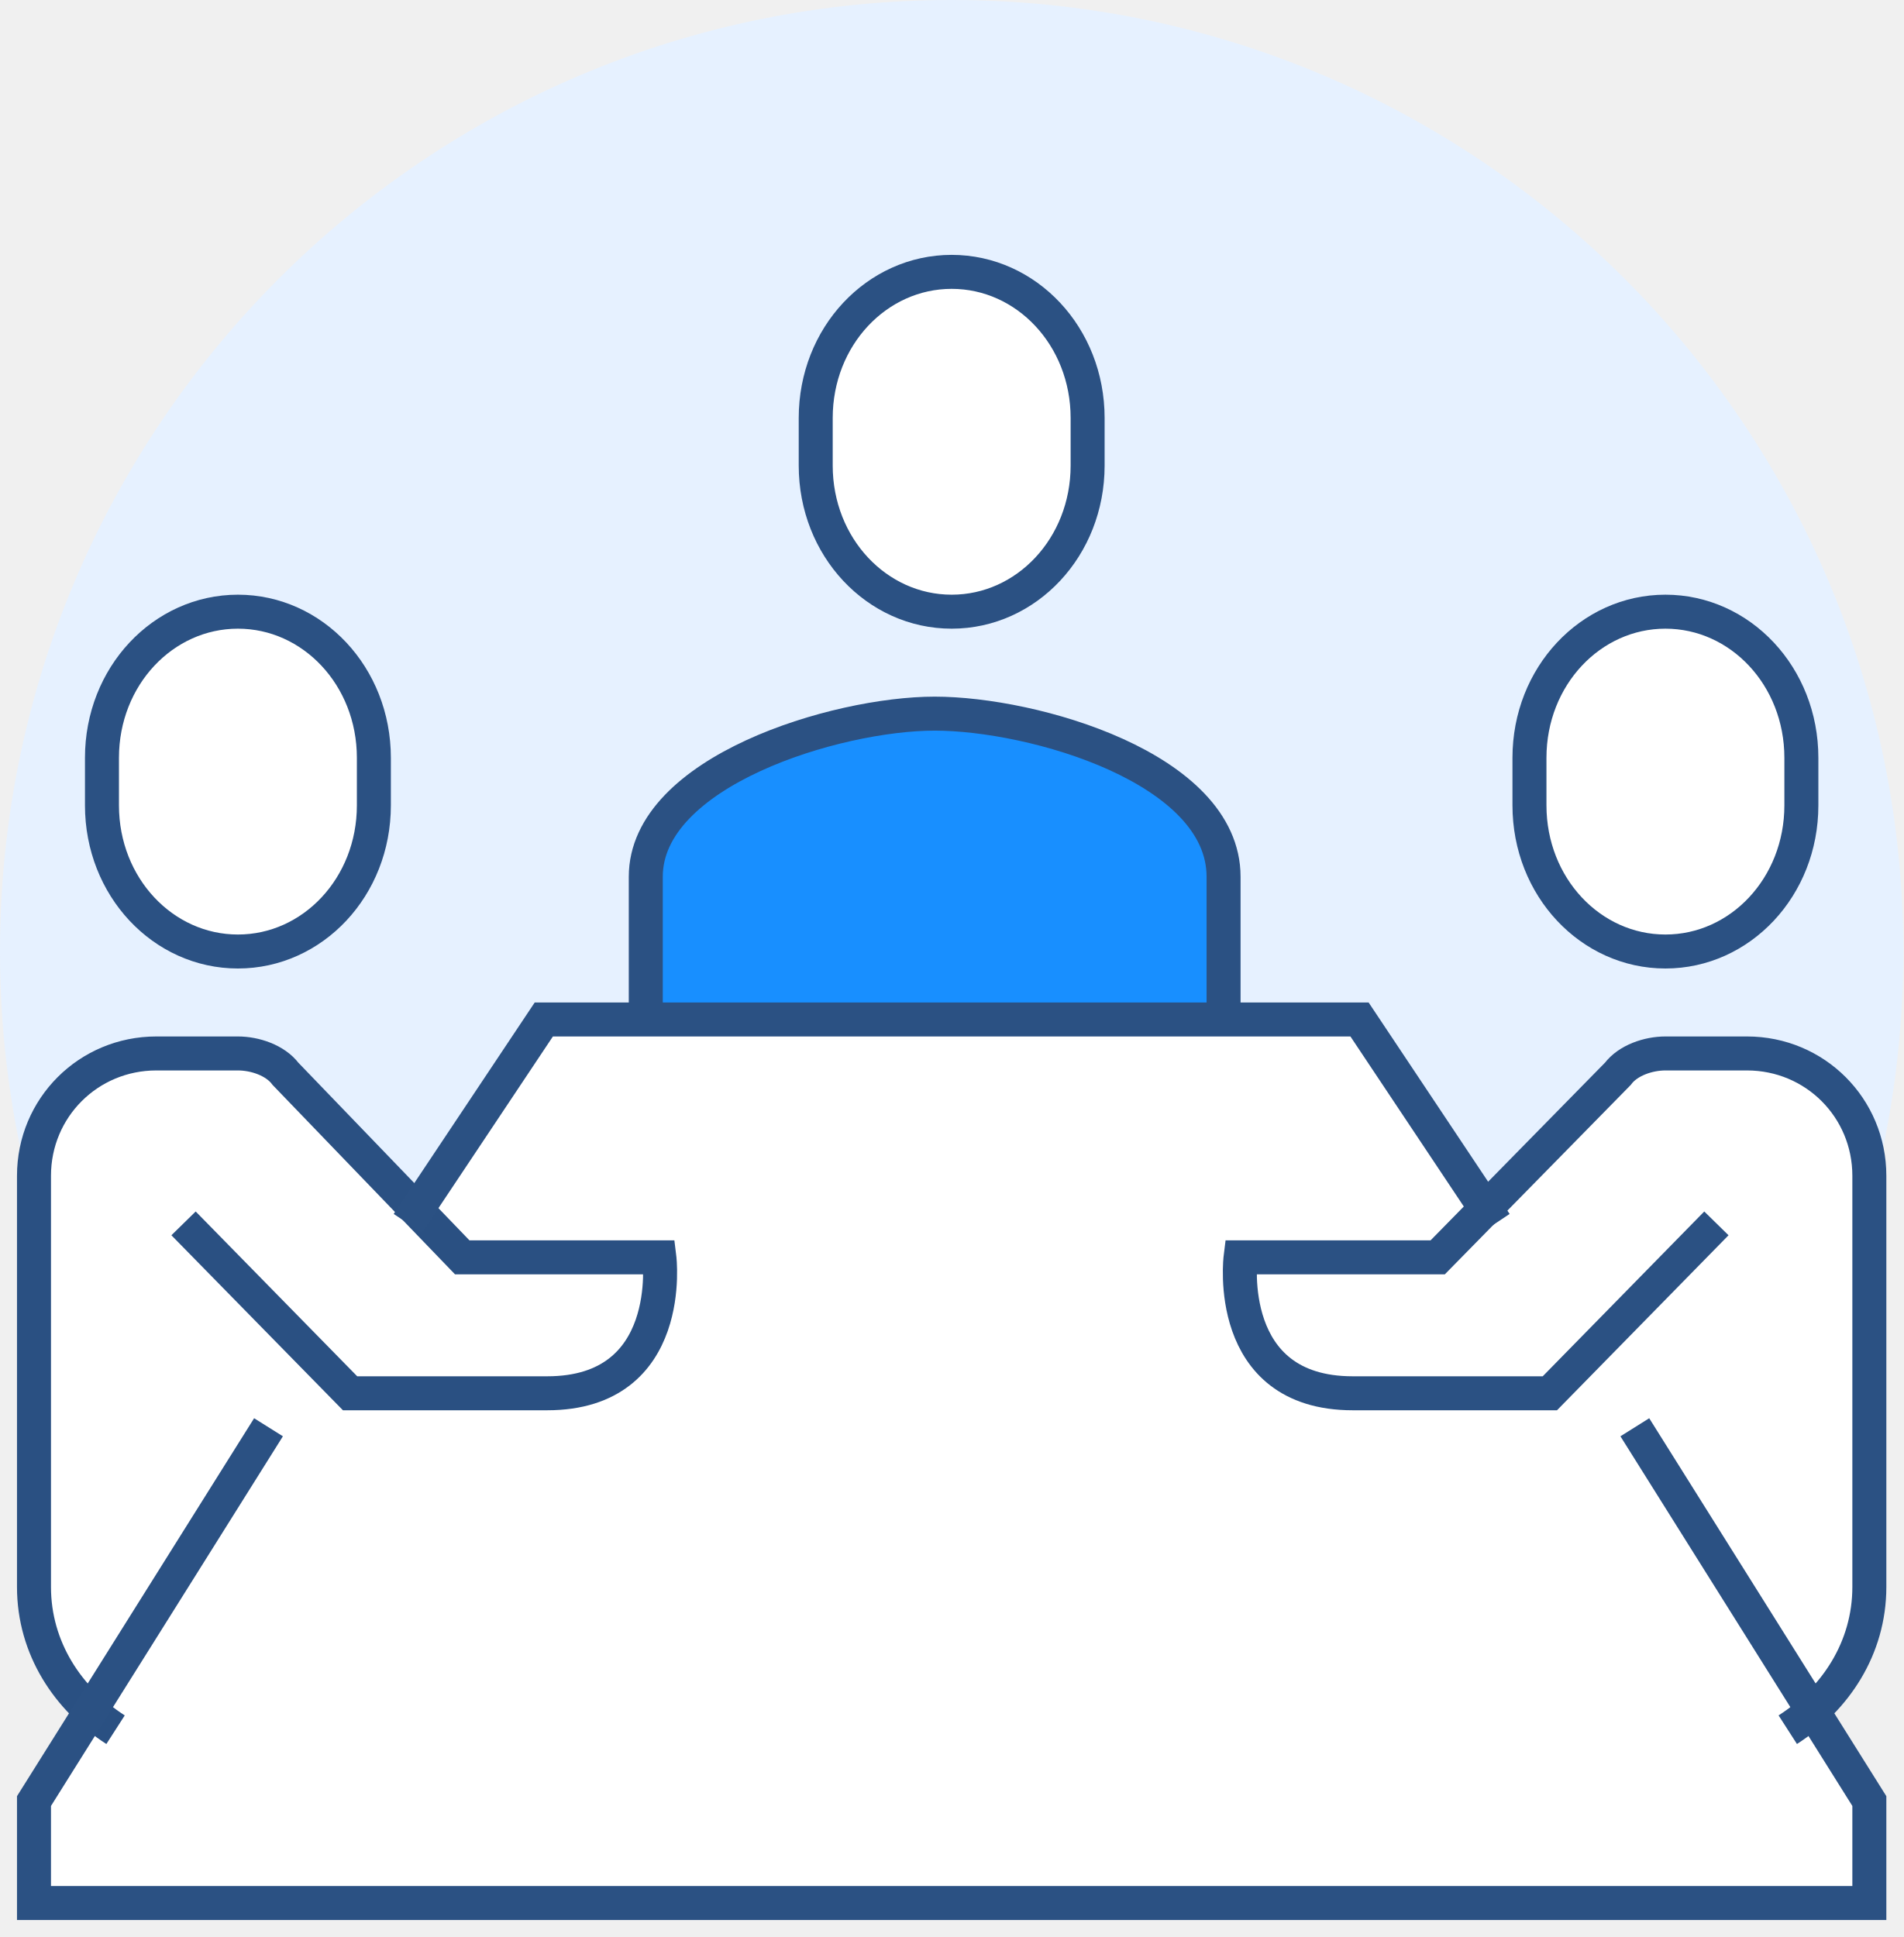
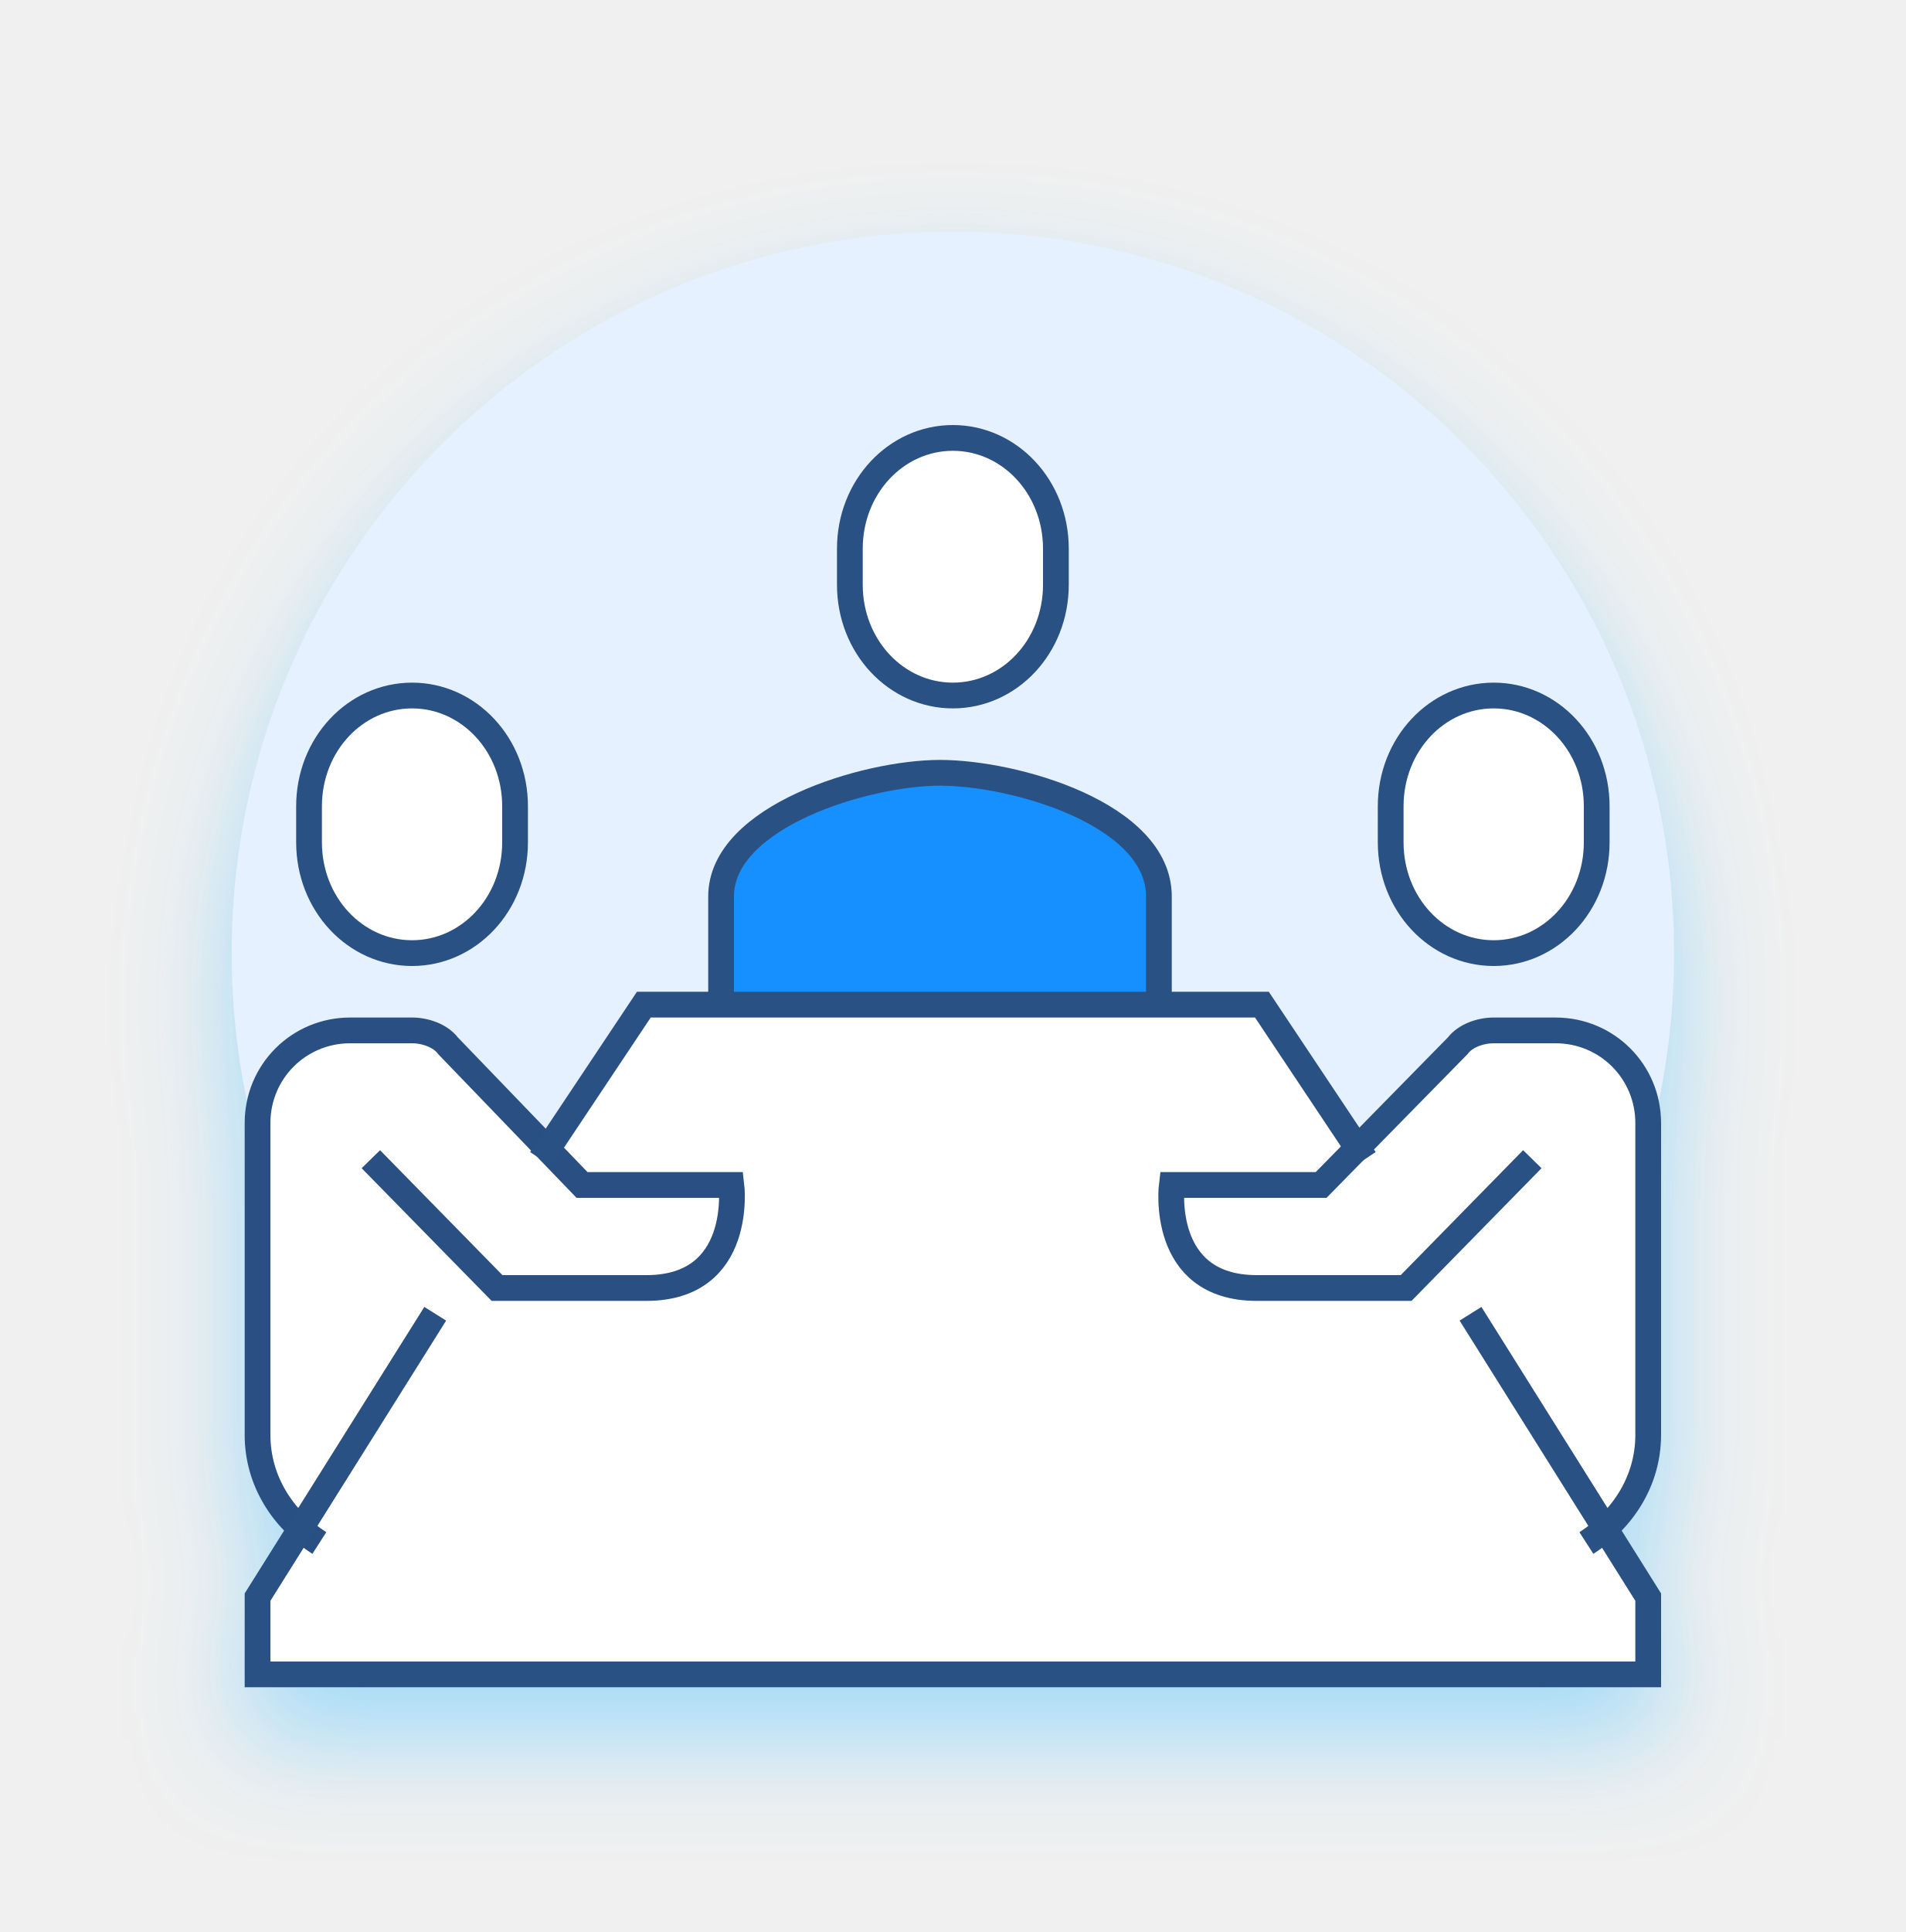
- <svg xmlns="http://www.w3.org/2000/svg" width="56px" height="57px" viewBox="0 0 56 57" version="1.1">
+ <svg xmlns="http://www.w3.org/2000/svg" width="74px" height="75px" viewBox="0 0 74 75" version="1.1">
+   <defs>
+     <filter x="-21.4%" y="-21.4%" width="142.9%" height="143.8%" filterUnits="objectBoundingBox" id="filter-1">
+       <feOffset dx="0" dy="2" in="SourceAlpha" result="shadowOffsetOuter1" />
+       <feGaussianBlur stdDeviation="2" in="shadowOffsetOuter1" result="shadowBlurOuter1" />
+       <feColorMatrix values="0 0 0 0 0.094   0 0 0 0 0.561   0 0 0 0 1  0 0 0 0.5 0" type="matrix" in="shadowBlurOuter1" result="shadowMatrixOuter1" />
+       <feMerge>
+         <feMergeNode in="shadowMatrixOuter1" />
+         <feMergeNode in="SourceGraphic" />
+       </feMerge>
+     </filter>
+   </defs>
  <g id="Page-1" stroke="none" stroke-width="1" fill="none" fill-rule="evenodd">
-     <g id="meeting">
-       <circle id="Oval" fill="#E6F1FF" fill-rule="nonzero" cx="28" cy="28" r="28" />
-       <path d="M55,46.7 L55,34.6 C55,32.6 53.4,31 51.4,31 L49,31 C48.5,31 47.9,31.2 47.6,31.6 L43.8,35.6 L40,30 L16,30 L12.3,35.6 L8.5,31.6 C8.1,31.2 7.6,31 7,31 L4.6,31 C2.6,31 1,32.6 1,34.6 L1,46.8 C1,48.2 1.7,49.5 2.7,50.4 L1,53 L1,56 L55,56 L55,53 L53.3,50.3 C54.3,49.4 55,48.1 55,46.7 Z" id="Path" fill="#FFFFFF" fill-rule="nonzero" />
-       <path d="M36,30 L36,25.8 C36,22.6 30.4,21 27.5,21 C24.6,21 19,22.7 19,25.8 L19,30" id="Path" stroke="#2B5183" fill="#188FFF" fill-rule="nonzero" />
-       <path d="M52.6,50.9 C54,50 55,48.5 55,46.7 L55,34.6 C55,32.6 53.4,31 51.4,31 L49,31 C48.5,31 47.9,31.2 47.6,31.6 L42.3,37 L36.5,37 C36.5,37 36,41 39.8,41 C42,41 45.6,41 45.6,41 L50.5,36" id="Path" stroke="#2B5183" />
-       <path d="M49,28 C51.2,28 53,26.1 53,23.7 L53,22.3 C53,19.9 51.2,18 49,18 C46.8,18 45,19.9 45,22.3 L45,23.7 C45,26.1 46.8,28 49,28 Z" id="Path" stroke="#2B5183" fill="#FFFFFF" fill-rule="nonzero" />
-       <path d="M3.4,50.9 C2,50 1,48.5 1,46.7 L1,34.6 C1,32.6 2.6,31 4.6,31 L7,31 C7.5,31 8.1,31.2 8.4,31.6 L13.6,37 L19.4,37 C19.4,37 19.9,41 16.1,41 C13.9,41 10.3,41 10.3,41 L5.4,36" id="Path" stroke="#2A5082" />
-       <polyline id="Path" stroke="#2B5183" points="7.9 42 1 53 1 56 55 56 55 53 48.1 42" />
-       <polyline id="Path" stroke="#2B5183" points="12 36 16 30 40 30 44 36" />
-       <path d="M7,28 C4.8,28 3,26.1 3,23.7 L3,22.3 C3,19.9 4.8,18 7,18 C9.2,18 11,19.9 11,22.3 L11,23.7 C11,26.1 9.2,28 7,28 Z" id="Path" stroke="#2B5183" fill="#FFFFFF" fill-rule="nonzero" />
-       <path d="M28,18 C30.2,18 32,16.1 32,13.7 L32,12.3 C32,9.9 30.2,8 28,8 C25.8,8 24,9.9 24,12.3 L24,13.7 C24,16.1 25.8,18 28,18 Z" id="Path" stroke="#2B5183" fill="#FFFFFF" fill-rule="nonzero" />
+     <g id="Home" transform="translate(-751, -1563)">
+       <g id="groups" filter="url(#filter-1)" transform="translate(760, 1572)">
+         <circle id="Oval" fill="#E6F1FF" fill-rule="nonzero" cx="28" cy="28" r="28" />
+         <path d="M55,46.7 L55,34.6 C55,32.6 53.4,31 51.4,31 L49,31 C48.5,31 47.9,31.2 47.6,31.6 L43.8,35.6 L40,30 L16,30 L12.3,35.6 L8.5,31.6 C8.1,31.2 7.6,31 7,31 L4.6,31 C2.6,31 1,32.6 1,34.6 L1,46.8 C1,48.2 1.7,49.5 2.7,50.4 L1,53 L1,56 L55,56 L55,53 L53.3,50.3 C54.3,49.4 55,48.1 55,46.7 Z" id="Path" fill="#FFFFFF" fill-rule="nonzero" />
+         <path d="M36,30 L36,25.8 C36,22.6 30.4,21 27.5,21 C24.6,21 19,22.7 19,25.8 L19,30" id="Path" stroke="#2B5183" fill="#188FFF" fill-rule="nonzero" />
+         <path d="M52.6,50.9 C54,50 55,48.5 55,46.7 L55,34.6 C55,32.6 53.4,31 51.4,31 L49,31 C48.5,31 47.9,31.2 47.6,31.6 L42.3,37 L36.5,37 C36.5,37 36,41 39.8,41 C42,41 45.6,41 45.6,41 L50.5,36" id="Path" stroke="#2B5183" />
+         <path d="M49,28 C51.2,28 53,26.1 53,23.7 L53,22.3 C53,19.9 51.2,18 49,18 C46.8,18 45,19.9 45,22.3 L45,23.7 C45,26.1 46.8,28 49,28 Z" id="Path" stroke="#2B5183" fill="#FFFFFF" fill-rule="nonzero" />
+         <path d="M3.4,50.9 C2,50 1,48.5 1,46.7 L1,34.6 C1,32.6 2.6,31 4.6,31 L7,31 C7.5,31 8.1,31.2 8.4,31.6 L13.6,37 L19.4,37 C19.4,37 19.9,41 16.1,41 C13.9,41 10.3,41 10.3,41 L5.4,36" id="Path" stroke="#2A5082" />
+         <polyline id="Path" stroke="#2B5183" points="7.9 42 1 53 1 56 55 56 55 53 48.1 42" />
+         <polyline id="Path" stroke="#2B5183" points="12 36 16 30 40 30 44 36" />
+         <path d="M7,28 C4.8,28 3,26.1 3,23.7 L3,22.3 C3,19.9 4.8,18 7,18 C9.2,18 11,19.9 11,22.3 L11,23.7 C11,26.1 9.2,28 7,28 Z" id="Path" stroke="#2B5183" fill="#FFFFFF" fill-rule="nonzero" />
+         <path d="M28,18 C30.2,18 32,16.1 32,13.7 L32,12.3 C32,9.9 30.2,8 28,8 C25.8,8 24,9.9 24,12.3 L24,13.7 C24,16.1 25.8,18 28,18 Z" id="Path" stroke="#2B5183" fill="#FFFFFF" fill-rule="nonzero" />
+       </g>
    </g>
  </g>
</svg>
